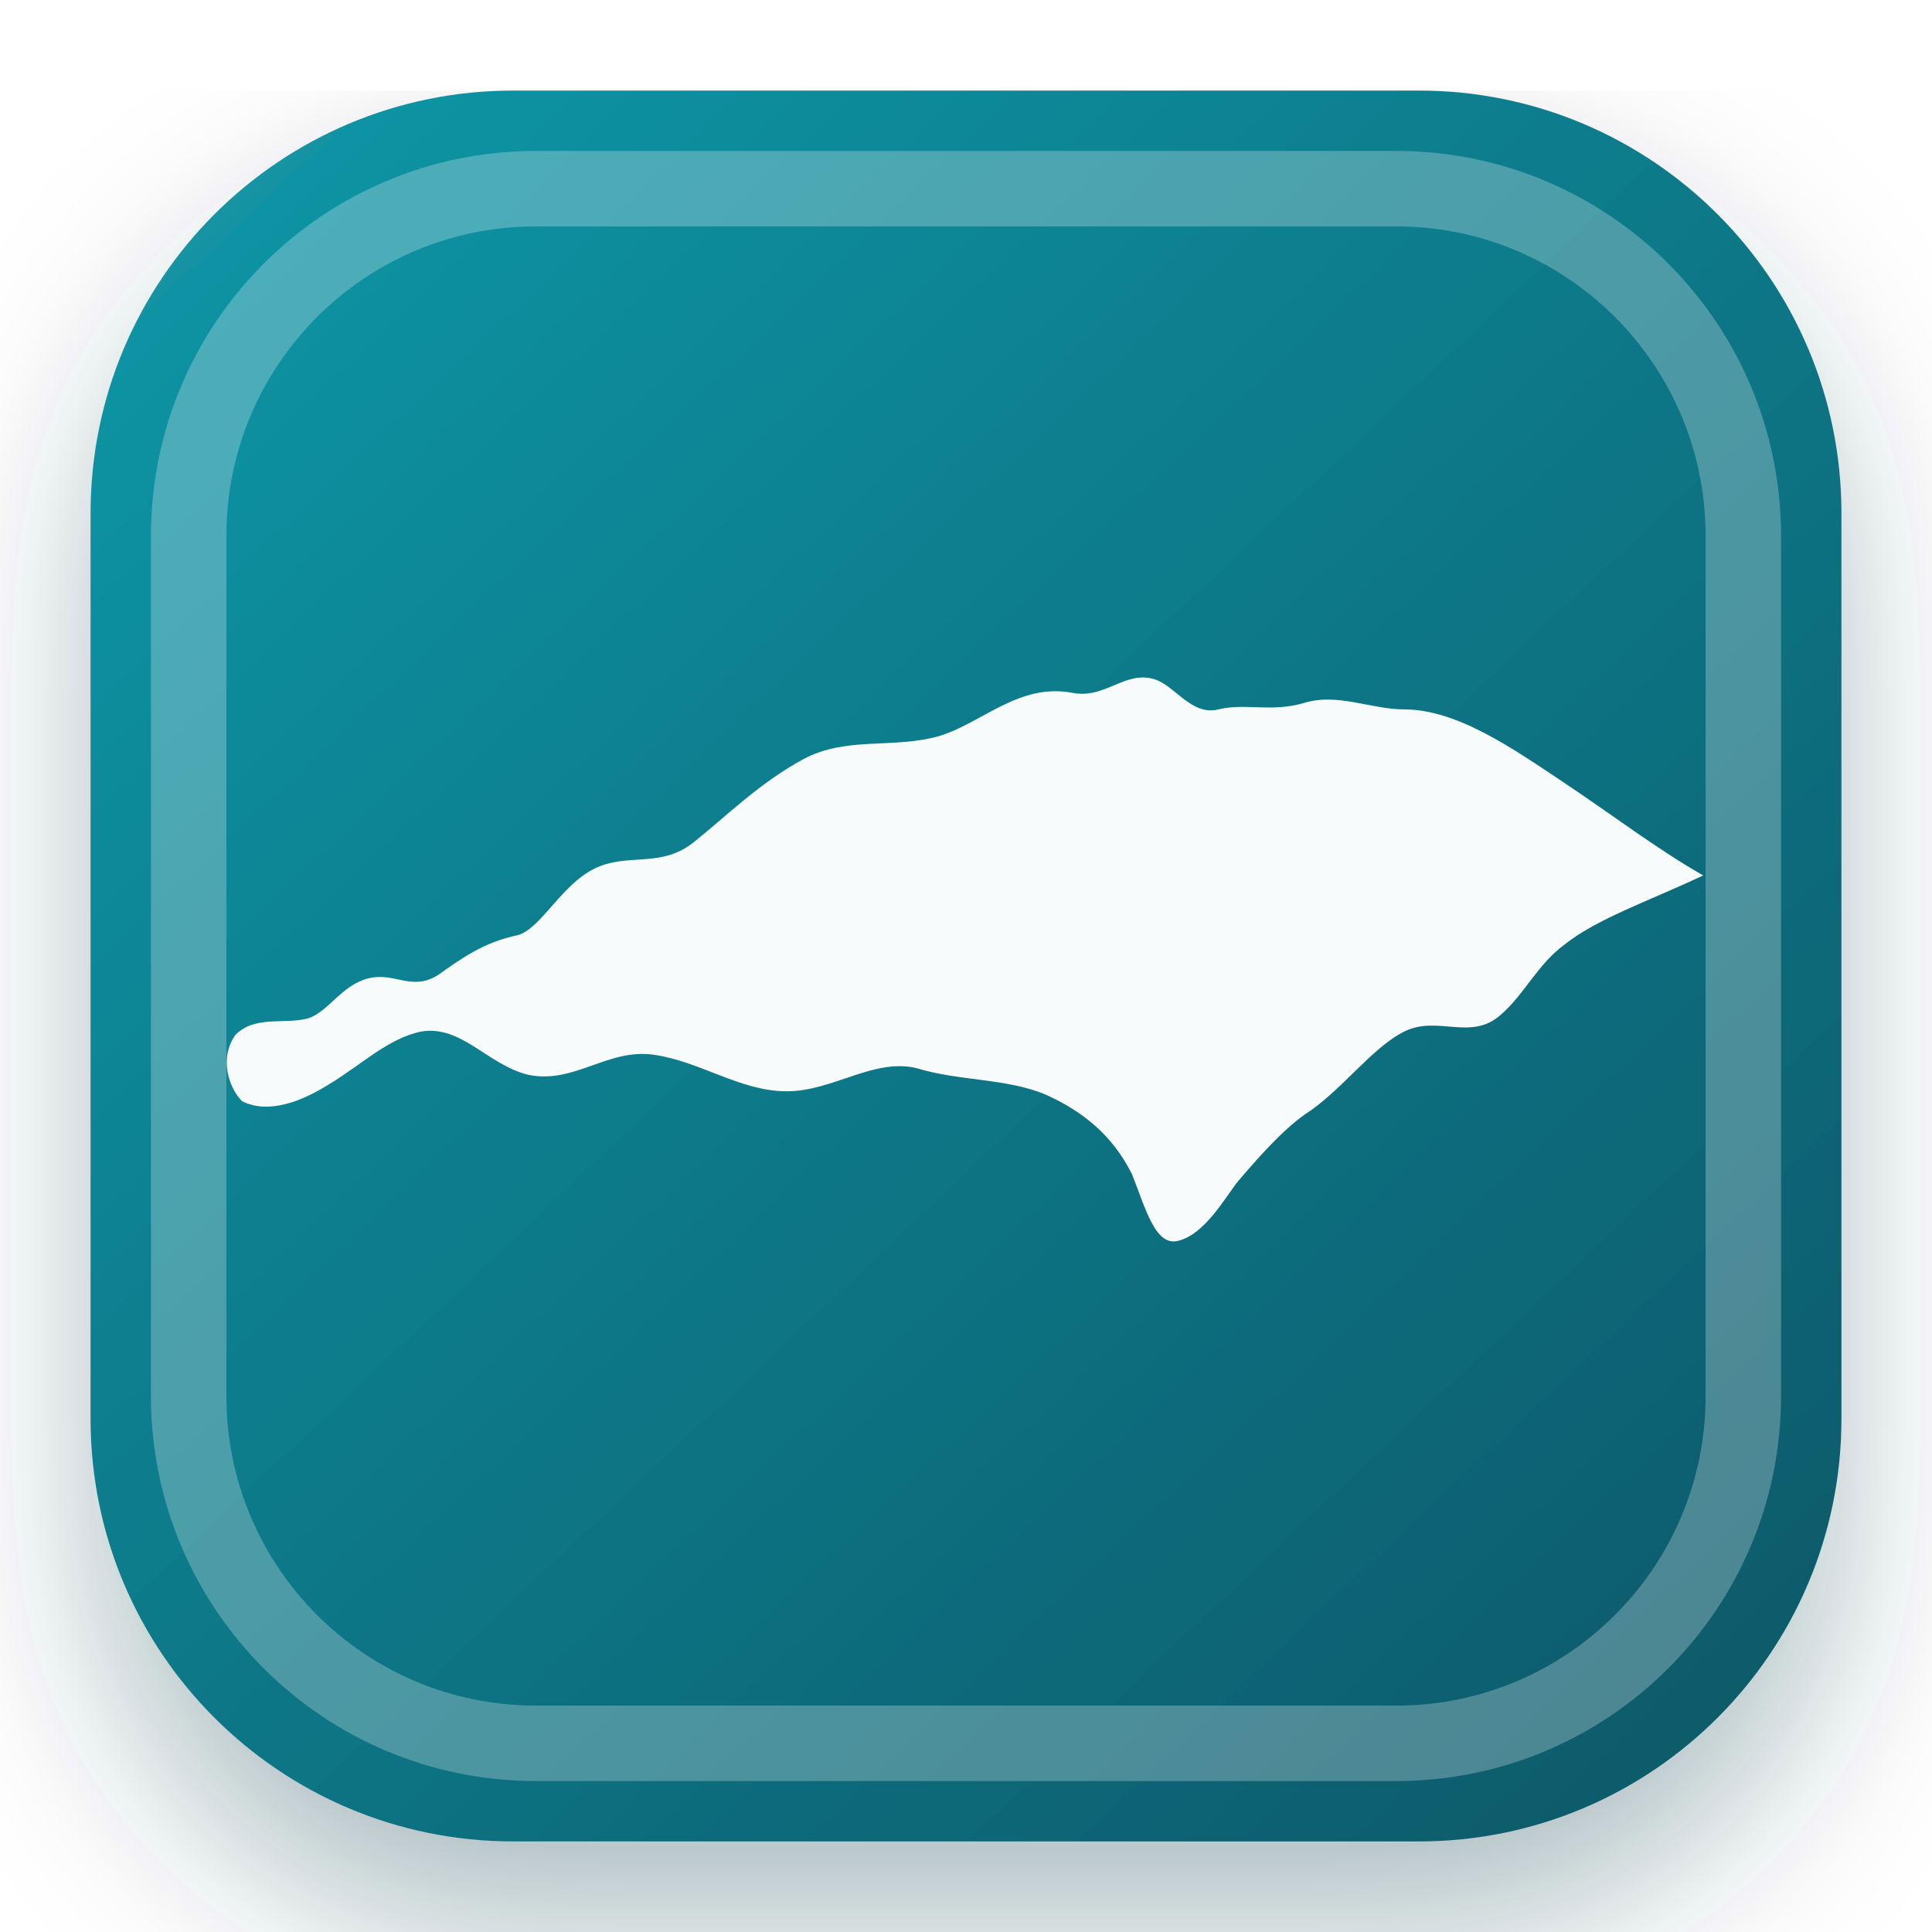
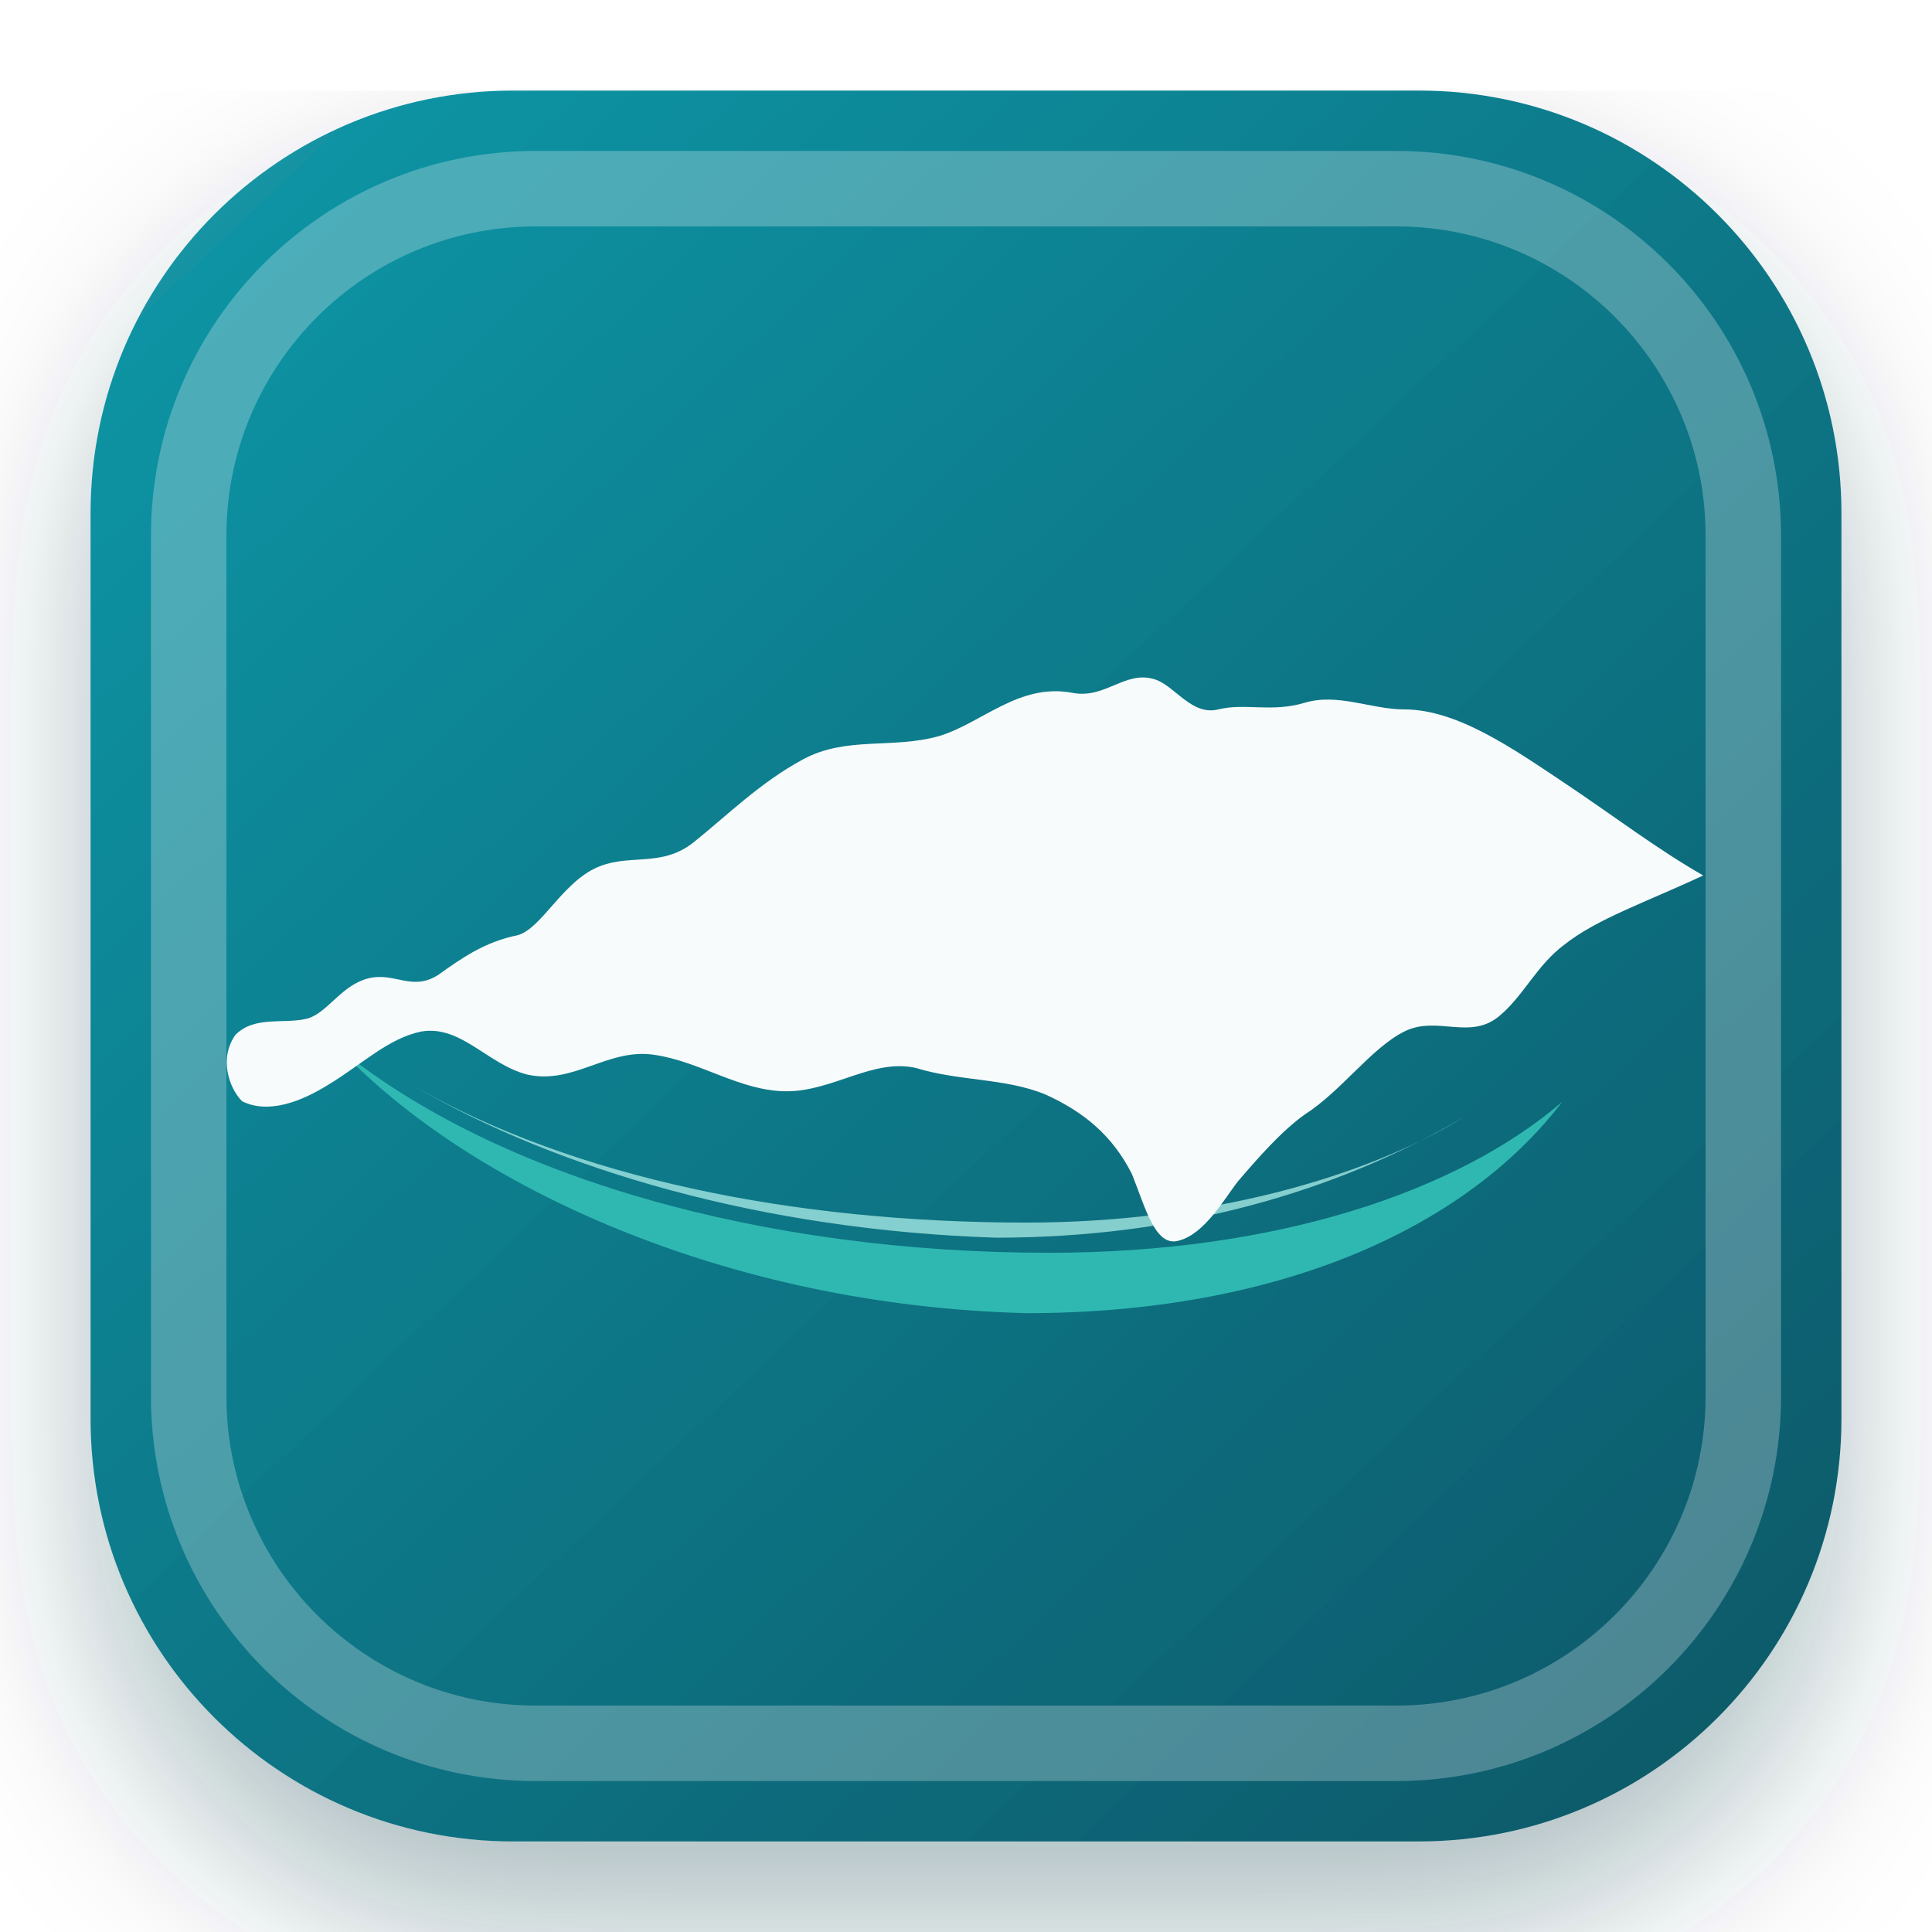
<svg xmlns="http://www.w3.org/2000/svg" width="256" height="256" viewBox="0 0 256 256" role="img" aria-label="Stylised Rottnest Island outline">
  <defs>
    <linearGradient id="favicon-background" x1="24" y1="18" x2="232" y2="238" gradientUnits="userSpaceOnUse">
      <stop offset="0" stop-color="#1296a6" />
      <stop offset="1" stop-color="#075969" />
    </linearGradient>
    <filter id="favicon-shadow" x="-14%" y="-14%" width="128%" height="128%">
      <feDropShadow dx="0" dy="12" stdDeviation="12" flood-color="#04343d" flood-opacity="0.32" />
    </filter>
  </defs>
  <rect id="favicon-rounded-square" x="12" y="12" width="232" height="232" rx="56" fill="url(#favicon-background)" filter="url(#favicon-shadow)" />
  <rect x="25" y="25" width="206" height="206" rx="46" fill="none" stroke="rgba(255,255,255,0.26)" stroke-width="10" />
+   <path id="favicon-logo-arc" fill="#2fb8b1" d="             M 45,139             C 66,156 101,166 139,166             C 169,166 193,158 207,146             C 194,163 169,174 136,174             C 96,173 62,157 45,139 Z         " />
+   <path id="favicon-logo-arc-highlight" fill="#9fe3df" opacity="0.82" d="             M 55,144             C 76,156 105,162 136,162             C 160,162 181,156 194,148             C 177,158 156,164 132,164             C 101,163 74,155 55,144 Z         " />
  <g transform="translate(18 72) scale(0.44)">
    <path id="rottnest-silhouette" fill="#f8fbfb" d="                 M 32,168                 C 28,164 25,155 30,148                 C 36,142 45,145 52,143                 C 58,141 62,133 70,131                 C 78,129 83,135 91,130                 C 98,125 105,120 115,118                 C 122,116 128,103 138,98                 C 148,93 158,98 168,90                 C 178,82 188,72 201,65                 C 214,58 228,62 242,58                 C 255,54 266,42 282,45                 C 292,47 298,38 307,41                 C 313,43 318,52 326,50                 C 334,48 342,51 352,48                 C 362,45 372,50 382,50                 C 398,50 415,62 430,72                 C 445,82 458,92 472,100                 C 455,108 440,113 430,121                 C 422,127 418,136 411,142                 C 402,150 392,142 382,147                 C 372,152 363,165 352,172                 C 345,177 338,185 332,192                 C 328,197 322,208 314,210                 C 307,212 304,200 300,190                 C 294,178 285,171 274,166                 C 262,161 248,162 235,158                 C 222,155 210,165 196,165                 C 182,165 170,156 156,154                 C 142,152 132,163 118,160                 C 106,157 98,145 86,147                 C 76,149 68,157 58,163                 C 50,168 40,172 32,168 Z             " />
  </g>
</svg>
